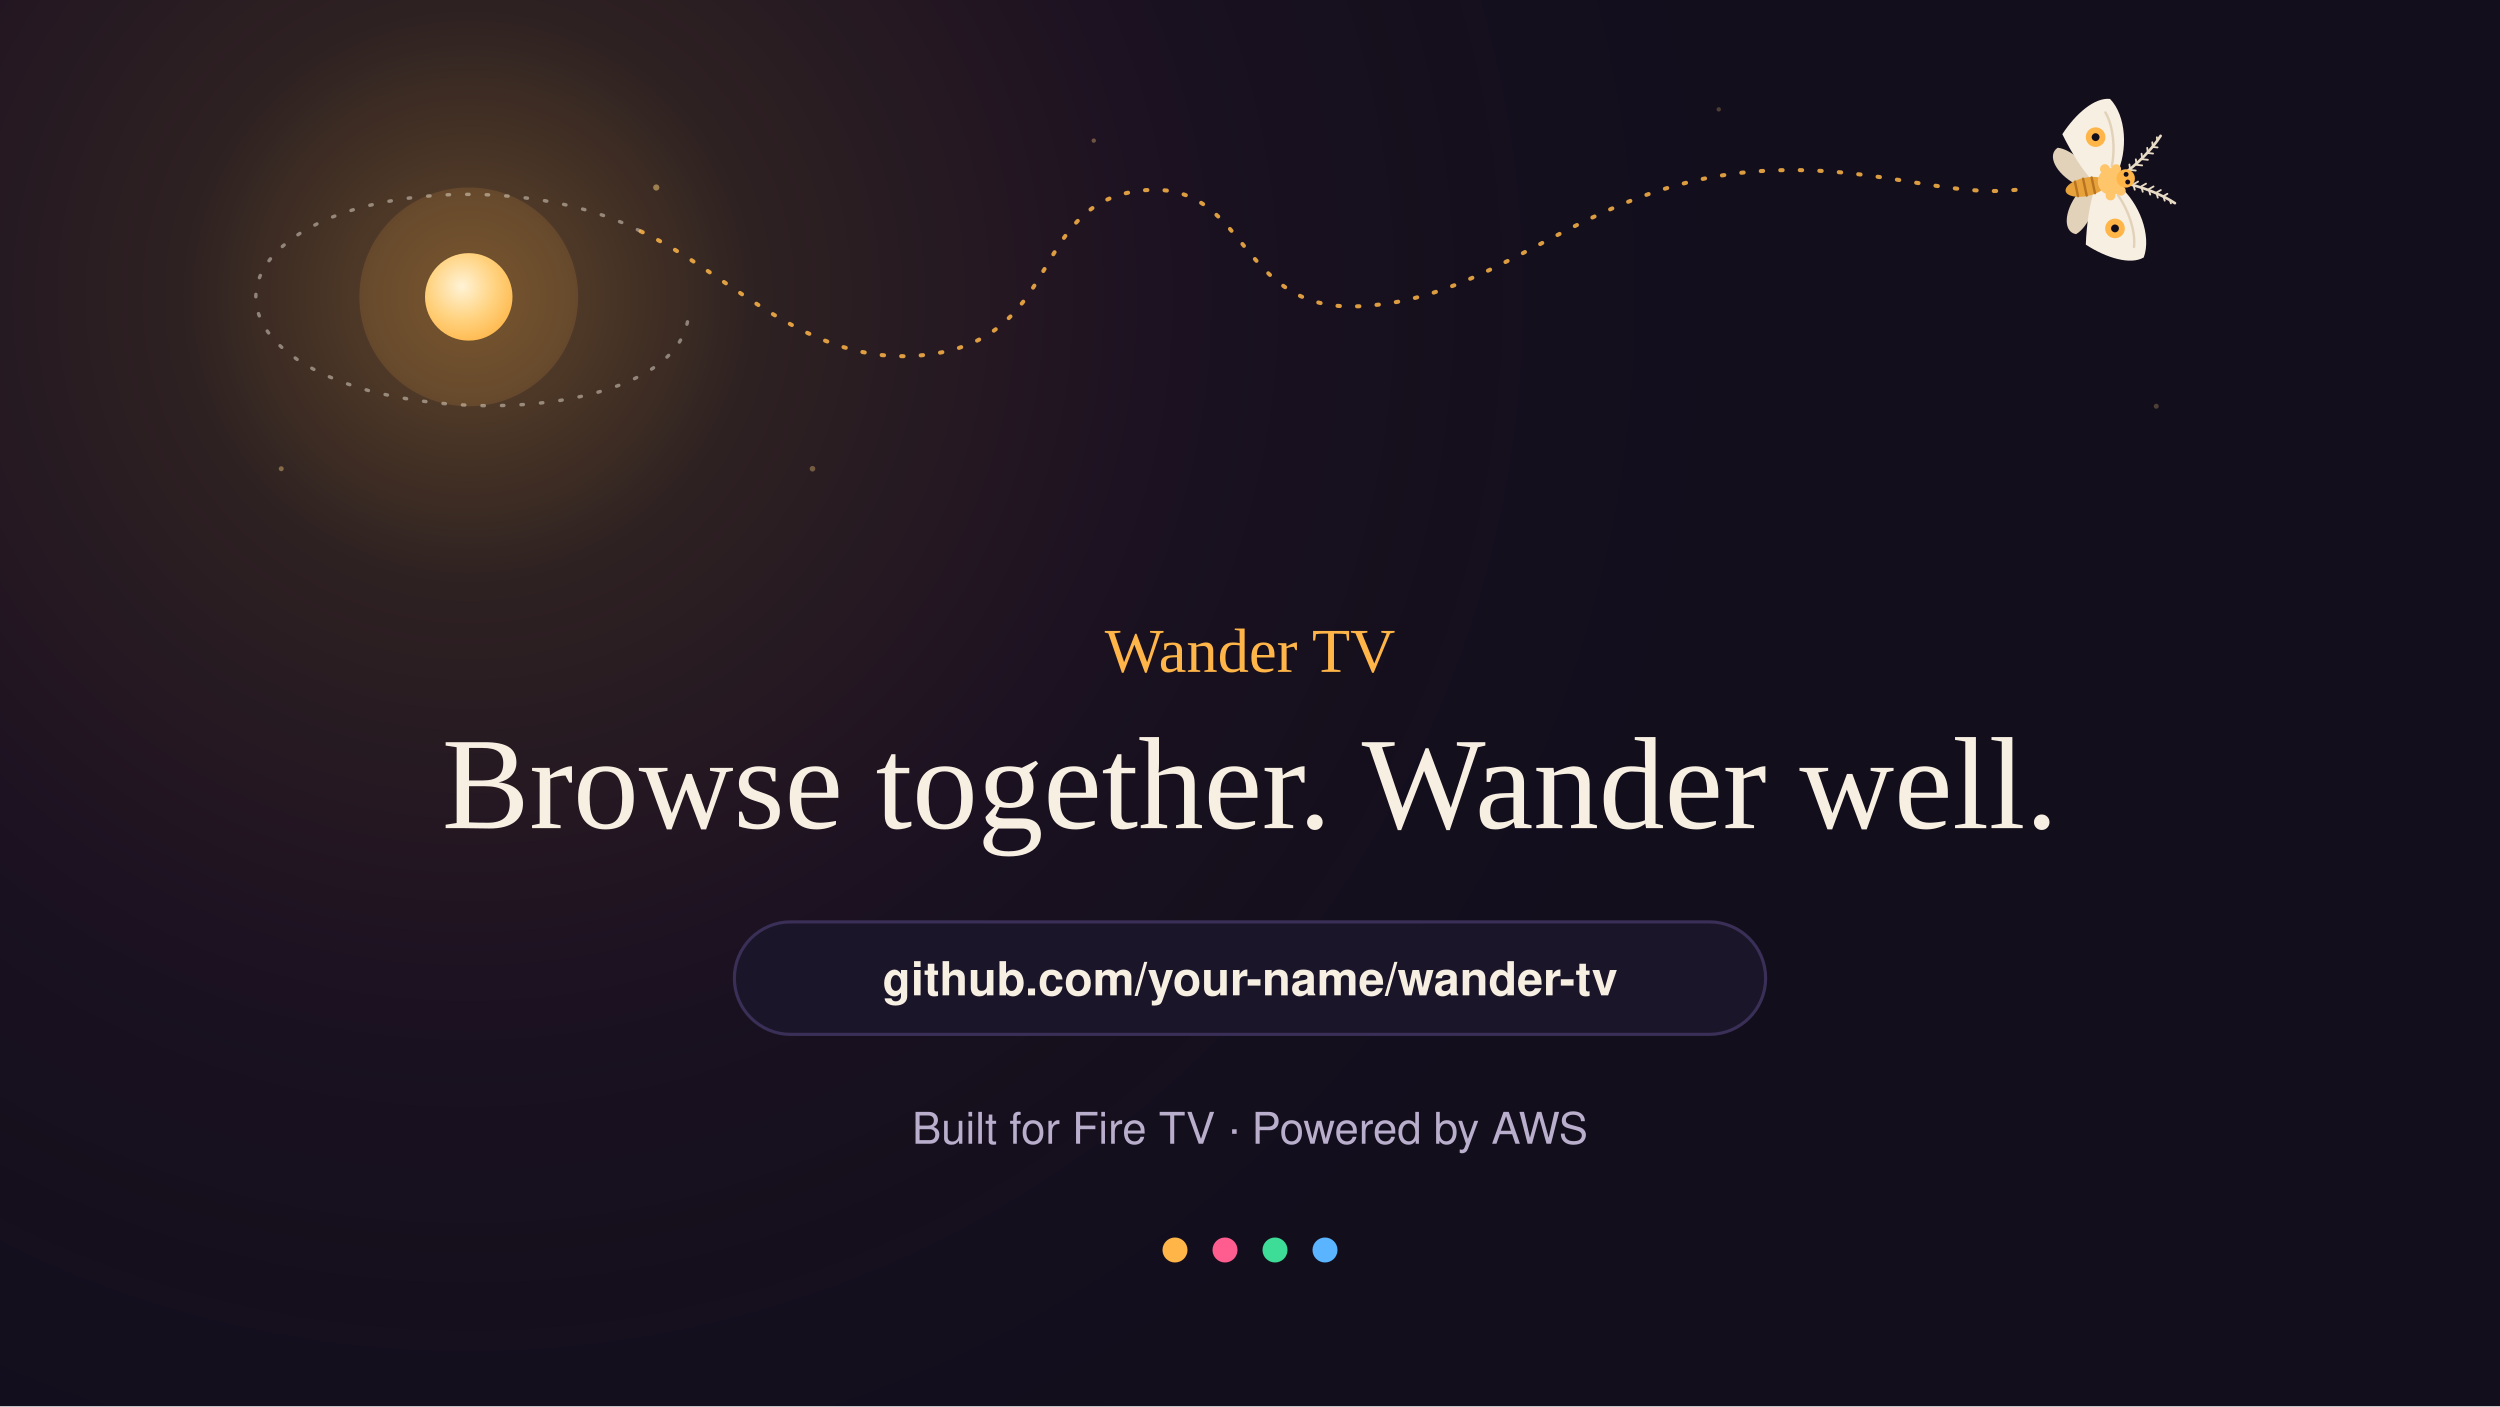
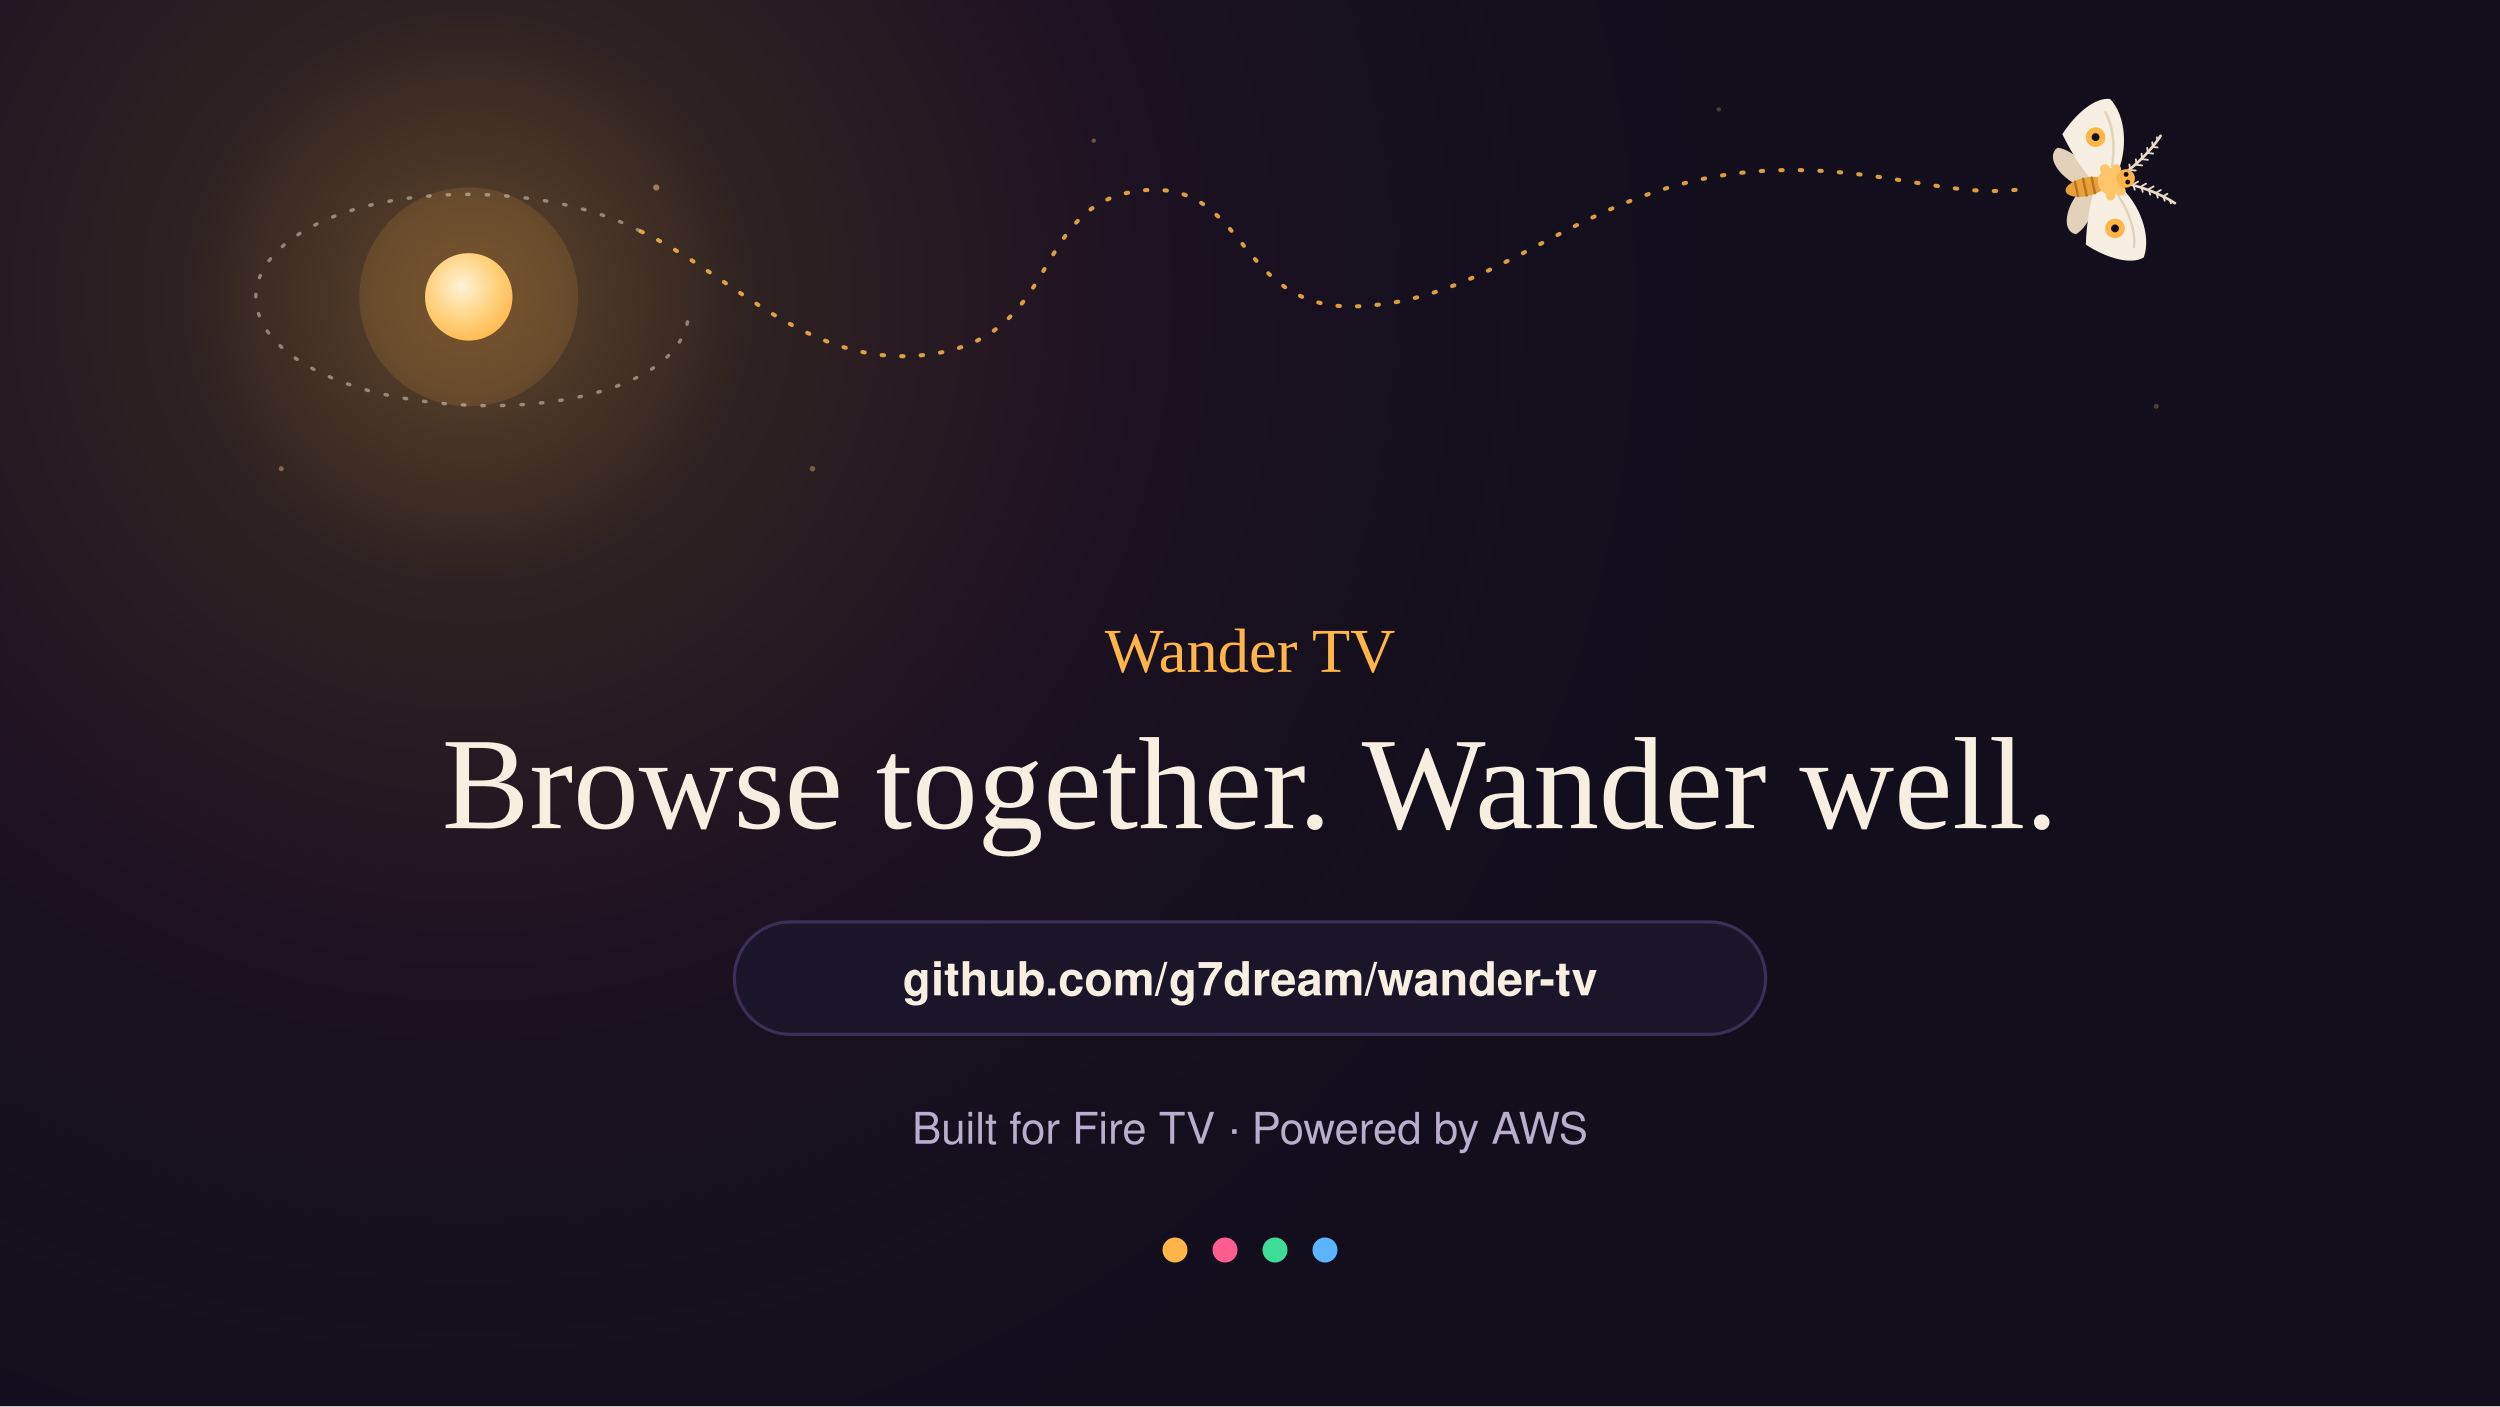
<svg xmlns="http://www.w3.org/2000/svg" width="1600" height="900" viewBox="0 0 1600 900">
  <defs>
    <style>
      @font-face { font-family: "Young Serif"; src: url("../app/src/main/assets/fonts/YoungSerif-Regular.ttf"); }
      @font-face { font-family: "Atkinson Hyperlegible"; font-weight: 400; src: url("../app/src/main/assets/fonts/AtkinsonHyperlegible-Regular.ttf"); }
      @font-face { font-family: "Atkinson Hyperlegible"; font-weight: 700; src: url("../app/src/main/assets/fonts/AtkinsonHyperlegible-Bold.ttf"); }
      .d { font-family: "Young Serif", Georgia, "Times New Roman", serif; }
      .b { font-family: "Atkinson Hyperlegible", "Segoe UI", Helvetica, Arial, sans-serif; }
    </style>
    <radialGradient id="glow" cx="300" cy="190" r="900" gradientUnits="userSpaceOnUse">
      <stop offset="0" stop-color="#FFB547" stop-opacity="0.34" />
      <stop offset="0.2" stop-color="#FFB547" stop-opacity="0.12" />
      <stop offset="0.55" stop-color="#FF5D8F" stop-opacity="0.03" />
      <stop offset="1" stop-color="#120E1C" stop-opacity="0" />
    </radialGradient>
    <radialGradient id="bulb" cx="0.42" cy="0.38" r="0.7">
      <stop offset="0" stop-color="#FFF3D6" />
      <stop offset="0.55" stop-color="#FFD27F" />
      <stop offset="1" stop-color="#FFB547" />
    </radialGradient>
    <symbol id="moth" viewBox="-70 -60 140 112" overflow="visible">
      <g id="mothHalf">
        <path d="M-3,-12 C-9,-26 -18,-40 -28,-50" fill="none" stroke="#E9DCC6" stroke-width="2.2" stroke-linecap="round" />
        <path d="M-6,-20 l-4.5,-0.3 M-9,-26 l-4.5,-0.3 M-12.5,-31.5 l-4.5,-0.3 M-16.5,-37 l-4.2,-0.3 M-20.5,-42 l-3.8,-0.3 M-24.5,-46.5 l-3,-0.3 M-6,-20 l1.4,-4.3 M-9,-26 l1.4,-4.3 M-12.5,-31.5 l1.4,-4.3 M-16.5,-37 l1.3,-4 M-20.5,-42 l1.2,-3.6" stroke="#E9DCC6" stroke-width="1.5" stroke-linecap="round" />
        <path d="M-3,6 C-14,12 -32,22 -36,34 C-32,44 -16,40 -4,26 Z" fill="#E2D2BA" />
        <path d="M-4,-8 C-22,-22 -50,-26 -66,-16 C-70,-4 -60,14 -46,28 C-30,24 -14,18 -4,12 Z" fill="#F7EFE2" />
        <path d="M-12,-6 C-26,-12 -44,-14 -56,-10" fill="none" stroke="#E2D2BA" stroke-width="2" stroke-linecap="round" />
        <circle cx="-38" cy="2" r="8" fill="#FFB547" />
        <circle cx="-38" cy="2" r="3.2" fill="#120E1C" />
      </g>
      <use href="#mothHalf" transform="scale(-1,1)" />
      <ellipse cx="0" cy="18" rx="7.5" ry="17" fill="#E8A23C" />
      <path d="M-6.5,12 H6.5 M-7,19 H7 M-6,26 H6" stroke="#B87420" stroke-width="2" stroke-linecap="round" />
      <circle cx="0" cy="-3" r="11" fill="#FFC56B" />
      <g fill="#FFC56B">
        <circle cx="-9" cy="-9" r="4" />
        <circle cx="9" cy="-9" r="4" />
        <circle cx="-11" cy="0" r="4" />
        <circle cx="11" cy="0" r="4" />
      </g>
      <circle cx="0" cy="-15" r="7.5" fill="#FFB547" />
      <circle cx="-3.2" cy="-16" r="2" fill="#120E1C" />
      <circle cx="3.2" cy="-16" r="2" fill="#120E1C" />
    </symbol>
  </defs>
  <rect width="1600" height="900" fill="#120E1C" />
  <rect width="1600" height="900" fill="url(#glow)" />
  <g fill="#FFD27F">
    <circle cx="420" cy="120" r="2" opacity="0.5" />
    <circle cx="180" cy="300" r="1.6" opacity="0.4" />
    <circle cx="520" cy="300" r="1.8" opacity="0.35" />
    <circle cx="700" cy="90" r="1.4" opacity="0.35" />
    <circle cx="1100" cy="70" r="1.4" opacity="0.25" />
    <circle cx="1380" cy="260" r="1.6" opacity="0.25" />
  </g>
  <circle cx="300" cy="190" r="70" fill="#FFB547" opacity="0.14" />
  <circle cx="300" cy="190" r="28" fill="url(#bulb)" />
  <path d="M440,206 C430,256 320,272 236,250 C150,226 140,170 210,140 C262,118 352,118 410,148" fill="none" stroke="#F7EFE2" stroke-width="2.2" stroke-dasharray="1.5 11" stroke-linecap="round" opacity="0.45" />
  <path d="M410,148 C470,176 520,240 600,226 C680,212 660,130 730,122 C800,114 790,200 870,196 C960,192 1010,120 1120,110 C1200,103 1250,130 1300,120" fill="none" stroke="#FFB547" stroke-width="2.6" stroke-dasharray="1.5 11" stroke-linecap="round" opacity="0.85" />
  <use href="#moth" x="-55" y="-45" width="110" height="90" transform="translate(1352 116) rotate(78)" />
  <text class="d" x="800" y="430" font-size="40" fill="#FFB547" text-anchor="middle">Wander TV</text>
  <text class="d" x="800" y="530" font-size="84" fill="#F7EFE2" text-anchor="middle">Browse together. Wander well.</text>
  <rect x="470" y="590" width="660" height="72" rx="36" fill="#1B1529" stroke="#3A2F57" stroke-width="2" />
-   <text id="repo" class="b" x="800" y="637" font-size="30" font-weight="700" fill="#F7EFE2" text-anchor="middle">github.com/your-name/wander-tv</text>
+   <text id="repo" class="b" x="800" y="637" font-size="30" font-weight="700" fill="#F7EFE2" text-anchor="middle">github.com/g7dream/wander-tv</text>
  <text class="b" x="800" y="732" font-size="28" fill="#B9AECC" text-anchor="middle">Built for Fire TV  ·  Powered by AWS</text>
  <g>
    <circle cx="752" cy="800" r="8" fill="#FFB547" />
    <circle cx="784" cy="800" r="8" fill="#FF5D8F" />
    <circle cx="816" cy="800" r="8" fill="#3DDC97" />
    <circle cx="848" cy="800" r="8" fill="#5AB4FF" />
  </g>
</svg>
